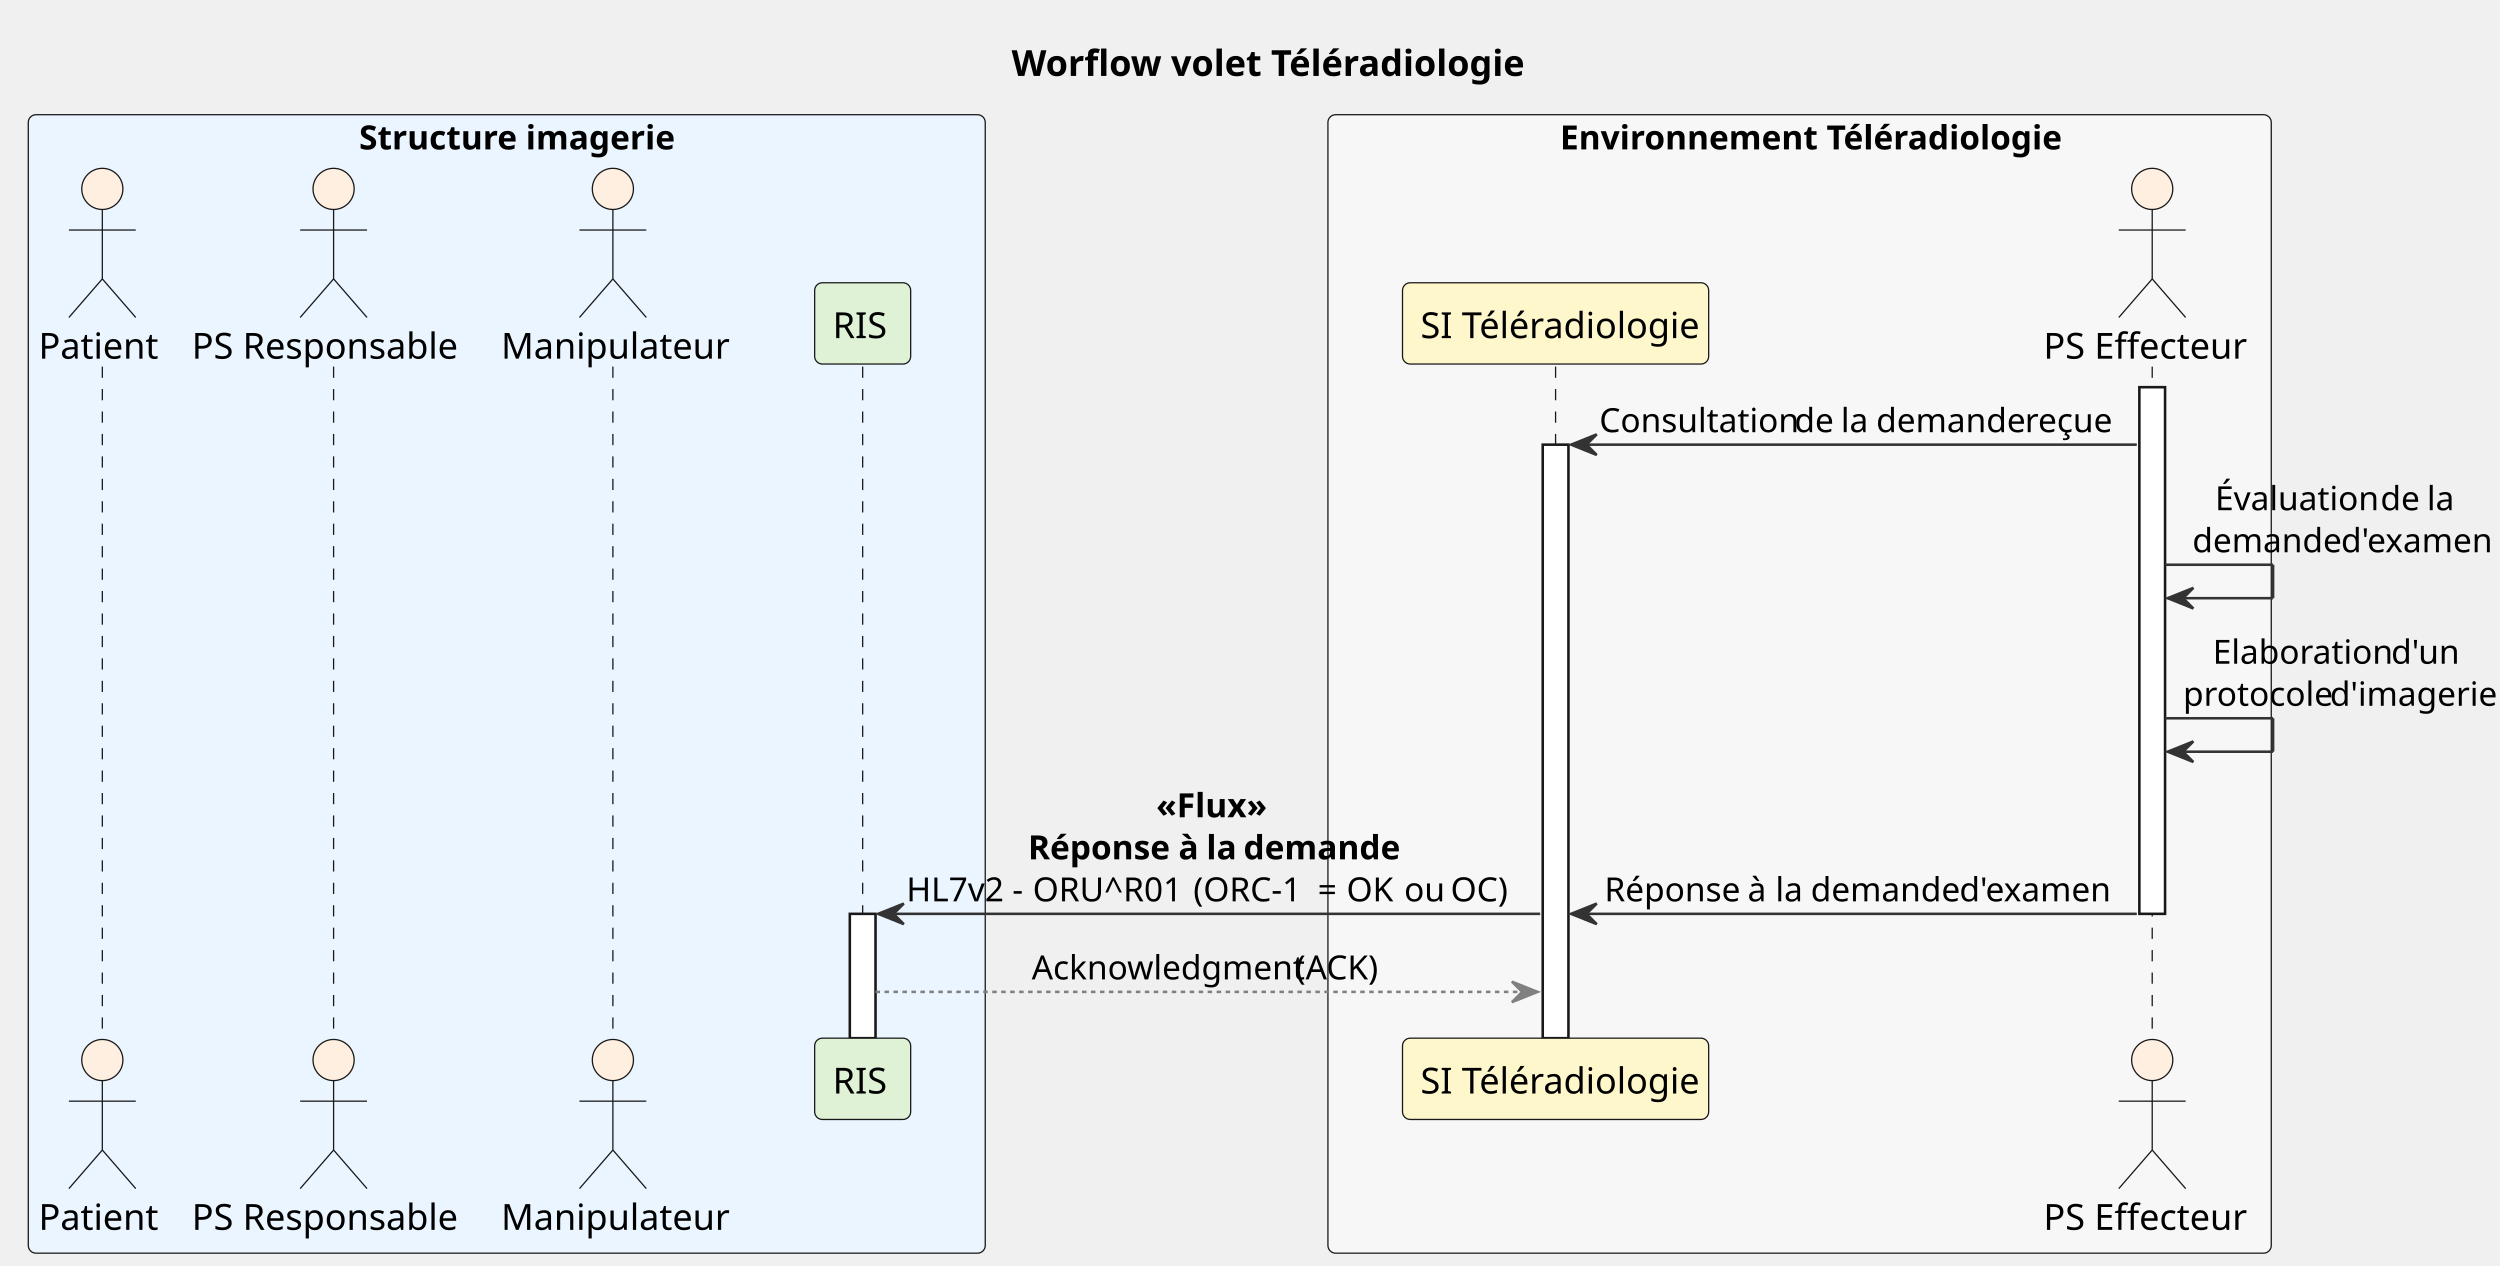
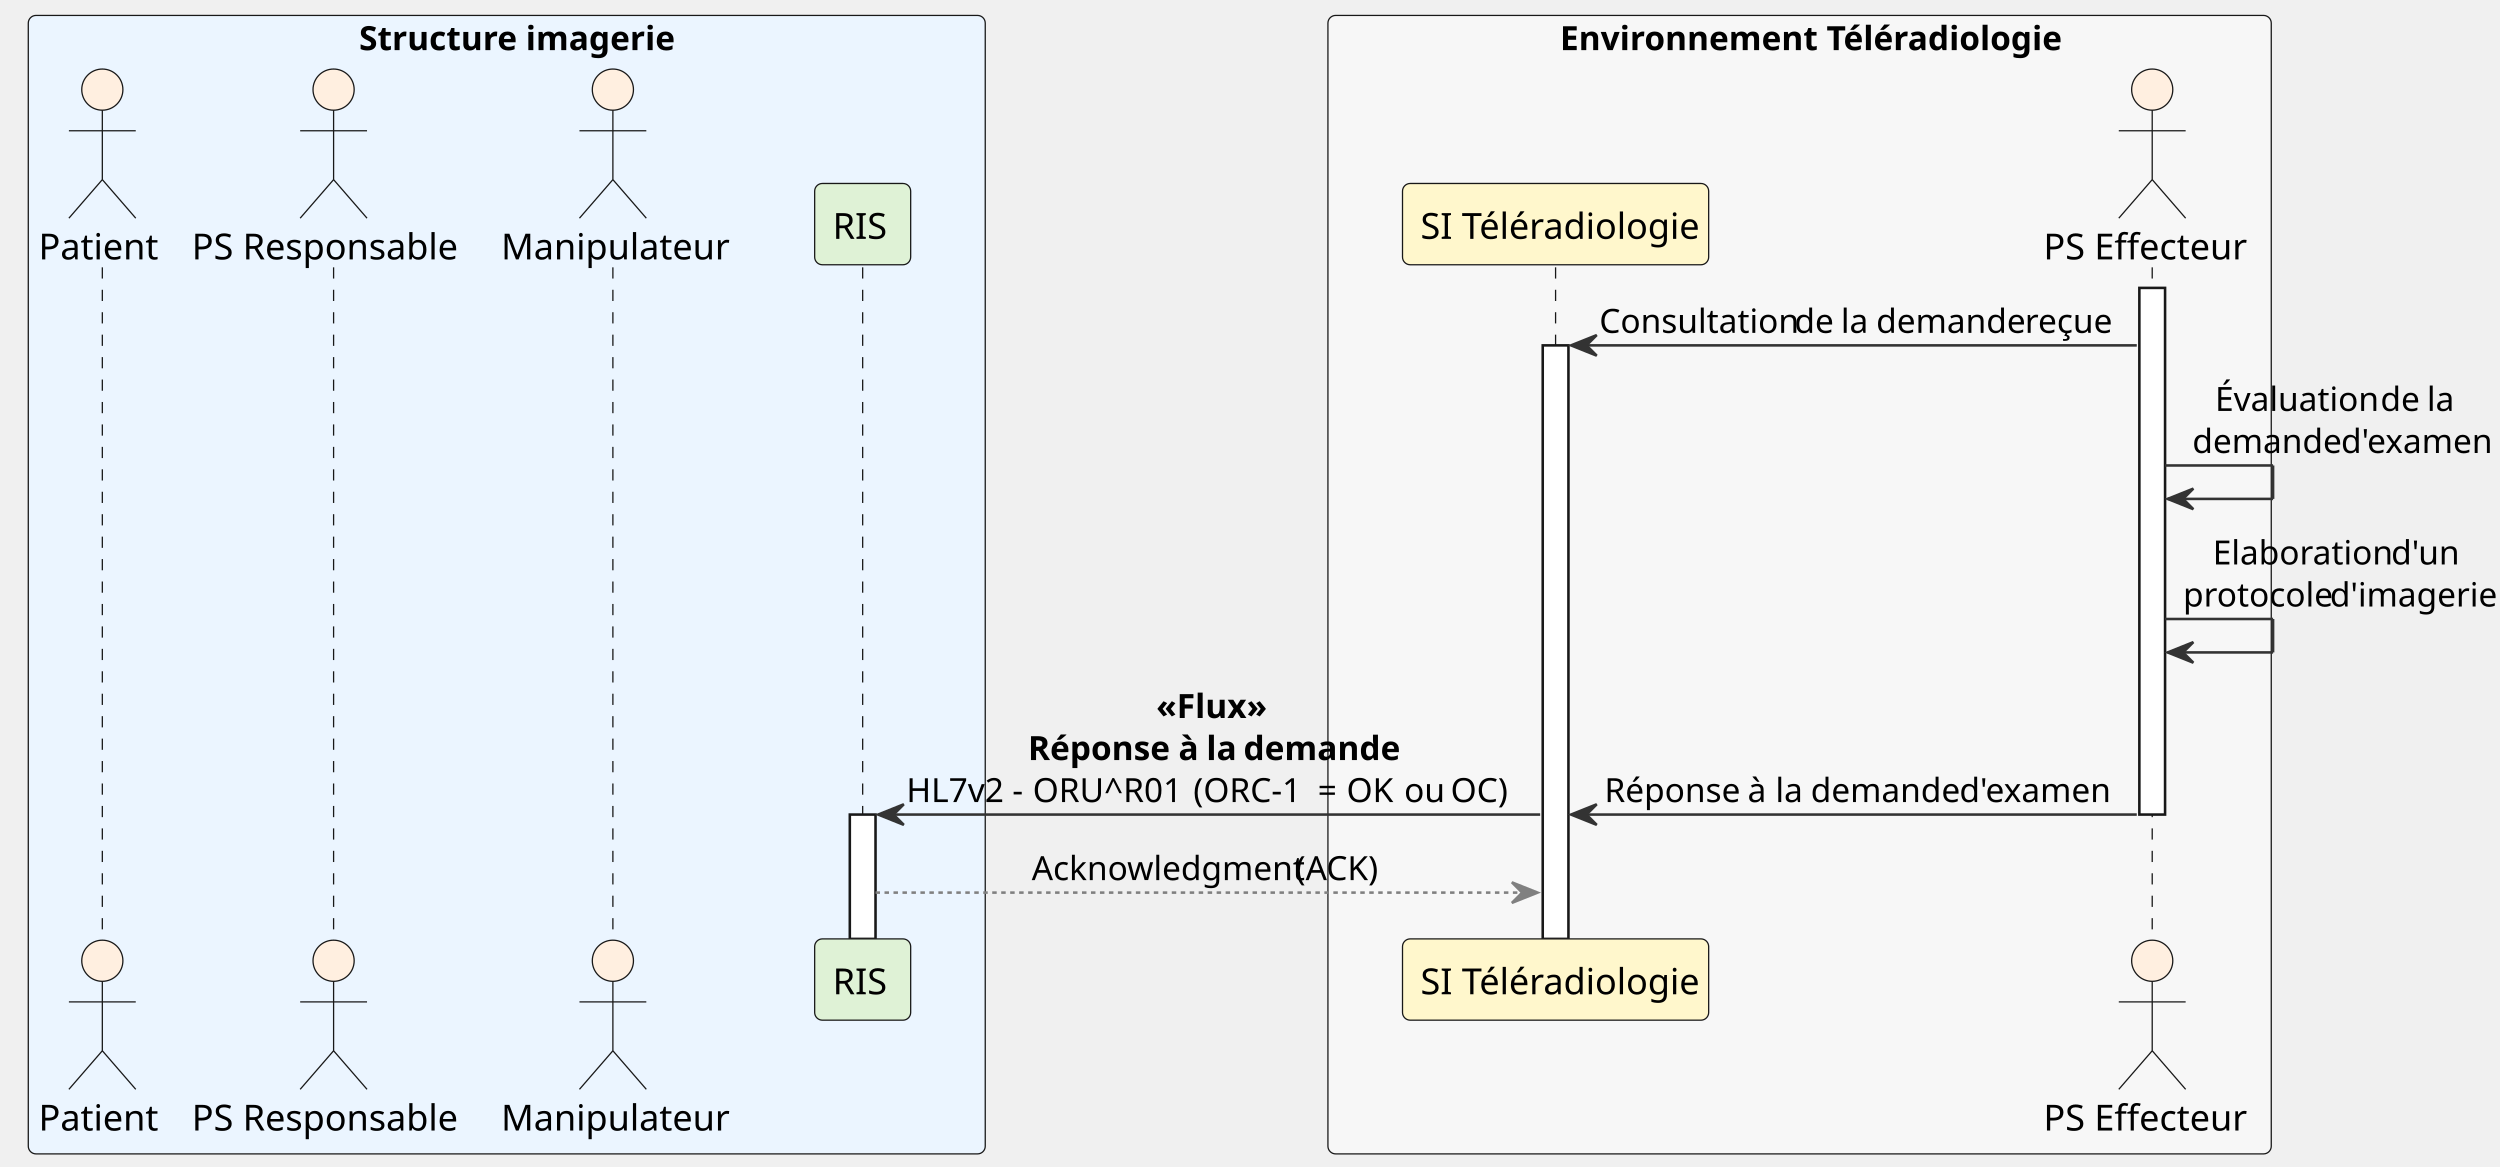
- <svg xmlns="http://www.w3.org/2000/svg" contentStyleType="text/css" height="564.896px" preserveAspectRatio="none" style="width:1114px;height:564px;background:#FFFFFF;" version="1.1" viewBox="0 0 1114 564" width="1114.896px" zoomAndPan="magnify">
+ <svg xmlns="http://www.w3.org/2000/svg" contentStyleType="text/css" height="520.208px" preserveAspectRatio="none" style="width:1114px;height:520px;background:#FFFFFF;" version="1.1" viewBox="0 0 1114 520" width="1114.896px" zoomAndPan="magnify">
  <defs />
  <g>
-     <rect fill="#EBF5FF" height="507.3" rx="3.438" ry="3.438" style="stroke:#181818;stroke-width:0.573;" width="426.422" x="12.604" y="51.115" />
-     <text fill="#000000" font-family="sans-serif" font-size="14.896" font-weight="bold" lengthAdjust="spacing" textLength="131.626" x="160.002" y="66.578">Structure imagerie</text>
-     <rect fill="#F7F7F7" height="507.3" rx="3.438" ry="3.438" style="stroke:#181818;stroke-width:0.573;" width="420.347" x="591.728" y="51.115" />
-     <text fill="#000000" font-family="sans-serif" font-size="14.896" font-weight="bold" lengthAdjust="spacing" textLength="213.546" x="695.129" y="66.578">Environnement Téléradiologie</text>
-     <text fill="#000000" font-family="sans-serif" font-size="16.042" font-weight="bold" lengthAdjust="spacing" textLength="218.364" x="450.765" y="33.84">Worflow volet Téléradiologie</text>
-     <line style="stroke:#181818;stroke-width:0.573;stroke-dasharray:5.0,5.0;" x1="45.596" x2="45.596" y1="163.362" y2="462.612" />
-     <line style="stroke:#181818;stroke-width:0.573;stroke-dasharray:5.0,5.0;" x1="148.649" x2="148.649" y1="163.362" y2="462.612" />
-     <line style="stroke:#181818;stroke-width:0.573;stroke-dasharray:5.0,5.0;" x1="273.102" x2="273.102" y1="163.362" y2="462.612" />
-     <line style="stroke:#181818;stroke-width:0.573;stroke-dasharray:5.0,5.0;" x1="384.406" x2="384.406" y1="163.362" y2="462.612" />
-     <rect fill="#FFFFFF" height="55.403" style="stroke:#181818;stroke-width:1.146;" width="11.458" x="378.677" y="407.209" />
-     <line style="stroke:#181818;stroke-width:0.573;stroke-dasharray:5.0,5.0;" x1="693.169" x2="693.169" y1="163.362" y2="462.612" />
-     <rect fill="#FFFFFF" height="264.473" style="stroke:#181818;stroke-width:1.146;" width="11.458" x="687.44" y="198.14" />
-     <line style="stroke:#181818;stroke-width:0.573;stroke-dasharray:5.0,5.0;" x1="959.027" x2="959.027" y1="163.362" y2="462.612" />
-     <rect fill="#FFFFFF" height="234.681" style="stroke:#181818;stroke-width:1.146;" width="11.458" x="953.298" y="172.529" />
-     <text fill="#000000" font-family="sans-serif" font-size="16.042" lengthAdjust="spacing" textLength="49.942" x="17.188" y="159.837">Patient</text>
-     <ellipse cx="45.596" cy="84.174" fill="#FFEFE0" rx="9.167" ry="9.167" style="stroke:#181818;stroke-width:0.573;" />
-     <path d="M45.596,93.341 L45.596,124.278 M30.7,102.507 L60.492,102.507 M45.596,124.278 L30.7,141.466 M45.596,124.278 L60.492,141.466 " fill="none" style="stroke:#181818;stroke-width:0.573;" />
-     <text fill="#000000" font-family="sans-serif" font-size="16.042" lengthAdjust="spacing" textLength="119.498" x="85.463" y="159.837">PS Responsable</text>
-     <ellipse cx="148.649" cy="84.174" fill="#FFEFE0" rx="9.167" ry="9.167" style="stroke:#181818;stroke-width:0.573;" />
-     <path d="M148.649,93.341 L148.649,124.278 M133.754,102.507 L163.545,102.507 M148.649,124.278 L133.754,141.466 M148.649,124.278 L163.545,141.466 " fill="none" style="stroke:#181818;stroke-width:0.573;" />
-     <text fill="#000000" font-family="sans-serif" font-size="16.042" lengthAdjust="spacing" textLength="92.741" x="223.294" y="159.837">Manipulateur</text>
-     <ellipse cx="273.102" cy="84.174" fill="#FFEFE0" rx="9.167" ry="9.167" style="stroke:#181818;stroke-width:0.573;" />
-     <path d="M273.102,93.341 L273.102,124.278 M258.206,102.507 L287.998,102.507 M273.102,124.278 L258.206,141.466 M273.102,124.278 L287.998,141.466 " fill="none" style="stroke:#181818;stroke-width:0.573;" />
-     <rect fill="#DFF2D6" height="36.219" rx="3.438" ry="3.438" style="stroke:#181818;stroke-width:0.573;" width="42.783" x="363.014" y="125.997" />
-     <text fill="#000000" font-family="sans-serif" font-size="16.042" lengthAdjust="spacing" textLength="26.741" x="371.035" y="150.67">RIS</text>
-     <rect fill="#FFF7CC" height="36.219" rx="3.438" ry="3.438" style="stroke:#181818;stroke-width:0.573;" width="136.425" x="624.957" y="125.997" />
-     <text fill="#000000" font-family="sans-serif" font-size="16.042" lengthAdjust="spacing" textLength="120.383" x="632.978" y="150.67">SI Téléradiologie</text>
-     <text fill="#000000" font-family="sans-serif" font-size="16.042" lengthAdjust="spacing" textLength="90.054" x="910.563" y="159.837">PS Effecteur</text>
-     <ellipse cx="959.027" cy="84.174" fill="#FFEFE0" rx="9.167" ry="9.167" style="stroke:#181818;stroke-width:0.573;" />
-     <path d="M959.027,93.341 L959.027,124.278 M944.131,102.507 L973.923,102.507 M959.027,124.278 L944.131,141.466 M959.027,124.278 L973.923,141.466 " fill="none" style="stroke:#181818;stroke-width:0.573;" />
-     <text fill="#000000" font-family="sans-serif" font-size="16.042" lengthAdjust="spacing" textLength="49.942" x="17.188" y="548.015">Patient</text>
-     <ellipse cx="45.596" cy="472.352" fill="#FFEFE0" rx="9.167" ry="9.167" style="stroke:#181818;stroke-width:0.573;" />
-     <path d="M45.596,481.519 L45.596,512.456 M30.7,490.685 L60.492,490.685 M45.596,512.456 L30.7,529.644 M45.596,512.456 L60.492,529.644 " fill="none" style="stroke:#181818;stroke-width:0.573;" />
-     <text fill="#000000" font-family="sans-serif" font-size="16.042" lengthAdjust="spacing" textLength="119.498" x="85.463" y="548.015">PS Responsable</text>
-     <ellipse cx="148.649" cy="472.352" fill="#FFEFE0" rx="9.167" ry="9.167" style="stroke:#181818;stroke-width:0.573;" />
-     <path d="M148.649,481.519 L148.649,512.456 M133.754,490.685 L163.545,490.685 M148.649,512.456 L133.754,529.644 M148.649,512.456 L163.545,529.644 " fill="none" style="stroke:#181818;stroke-width:0.573;" />
-     <text fill="#000000" font-family="sans-serif" font-size="16.042" lengthAdjust="spacing" textLength="92.741" x="223.294" y="548.015">Manipulateur</text>
-     <ellipse cx="273.102" cy="472.352" fill="#FFEFE0" rx="9.167" ry="9.167" style="stroke:#181818;stroke-width:0.573;" />
-     <path d="M273.102,481.519 L273.102,512.456 M258.206,490.685 L287.998,490.685 M273.102,512.456 L258.206,529.644 M273.102,512.456 L287.998,529.644 " fill="none" style="stroke:#181818;stroke-width:0.573;" />
-     <rect fill="#DFF2D6" height="36.219" rx="3.438" ry="3.438" style="stroke:#181818;stroke-width:0.573;" width="42.783" x="363.014" y="462.612" />
-     <text fill="#000000" font-family="sans-serif" font-size="16.042" lengthAdjust="spacing" textLength="26.741" x="371.035" y="487.286">RIS</text>
-     <rect fill="#FFF7CC" height="36.219" rx="3.438" ry="3.438" style="stroke:#181818;stroke-width:0.573;" width="136.425" x="624.957" y="462.612" />
-     <text fill="#000000" font-family="sans-serif" font-size="16.042" lengthAdjust="spacing" textLength="120.383" x="632.978" y="487.286">SI Téléradiologie</text>
-     <text fill="#000000" font-family="sans-serif" font-size="16.042" lengthAdjust="spacing" textLength="90.054" x="910.563" y="548.015">PS Effecteur</text>
-     <ellipse cx="959.027" cy="472.352" fill="#FFEFE0" rx="9.167" ry="9.167" style="stroke:#181818;stroke-width:0.573;" />
-     <path d="M959.027,481.519 L959.027,512.456 M944.131,490.685 L973.923,490.685 M959.027,512.456 L944.131,529.644 M959.027,512.456 L973.923,529.644 " fill="none" style="stroke:#181818;stroke-width:0.573;" />
-     <polygon fill="#333333" points="711.503,193.556,700.044,198.14,711.503,202.723,706.919,198.14" style="stroke:#333333;stroke-width:1.146;" />
-     <line style="stroke:#333333;stroke-width:1.146;" x1="704.628" x2="952.152" y1="198.14" y2="198.14" />
-     <text fill="#000000" font-family="sans-serif" font-size="14.896" lengthAdjust="spacing" textLength="82.807" x="712.649" y="192.575">Consultation</text>
-     <text fill="#000000" font-family="sans-serif" font-size="14.896" lengthAdjust="spacing" textLength="4.138" x="795.456" y="192.575"> </text>
-     <text fill="#000000" font-family="sans-serif" font-size="14.896" lengthAdjust="spacing" textLength="16.569" x="799.594" y="192.575">de</text>
-     <text fill="#000000" font-family="sans-serif" font-size="14.896" lengthAdjust="spacing" textLength="4.138" x="816.163" y="192.575"> </text>
-     <text fill="#000000" font-family="sans-serif" font-size="14.896" lengthAdjust="spacing" textLength="11.594" x="820.301" y="192.575">la</text>
-     <text fill="#000000" font-family="sans-serif" font-size="14.896" lengthAdjust="spacing" textLength="4.138" x="831.895" y="192.575"> </text>
-     <text fill="#000000" font-family="sans-serif" font-size="14.896" lengthAdjust="spacing" textLength="62.114" x="836.034" y="192.575">demande</text>
-     <text fill="#000000" font-family="sans-serif" font-size="14.896" lengthAdjust="spacing" textLength="4.138" x="898.148" y="192.575"> </text>
-     <text fill="#000000" font-family="sans-serif" font-size="14.896" lengthAdjust="spacing" textLength="37.261" x="902.287" y="192.575">reçue</text>
-     <line style="stroke:#333333;stroke-width:1.146;" x1="964.756" x2="1012.881" y1="251.654" y2="251.654" />
-     <line style="stroke:#333333;stroke-width:1.146;" x1="1012.881" x2="1012.881" y1="251.654" y2="266.55" />
-     <line style="stroke:#333333;stroke-width:1.146;" x1="965.902" x2="1012.881" y1="266.55" y2="266.55" />
-     <polygon fill="#333333" points="977.361,261.966,965.902,266.55,977.361,271.133,972.777,266.55" style="stroke:#333333;stroke-width:1.146;" />
-     <text fill="#000000" font-family="sans-serif" font-size="14.896" lengthAdjust="spacing" textLength="69.562" x="987.033" y="227.353">Évaluation</text>
-     <text fill="#000000" font-family="sans-serif" font-size="14.896" lengthAdjust="spacing" textLength="4.138" x="1056.595" y="227.353"> </text>
-     <text fill="#000000" font-family="sans-serif" font-size="14.896" lengthAdjust="spacing" textLength="16.569" x="1060.734" y="227.353">de</text>
-     <text fill="#000000" font-family="sans-serif" font-size="14.896" lengthAdjust="spacing" textLength="4.138" x="1077.303" y="227.353"> </text>
-     <text fill="#000000" font-family="sans-serif" font-size="14.896" lengthAdjust="spacing" textLength="11.594" x="1081.441" y="227.353">la</text>
-     <text fill="#000000" font-family="sans-serif" font-size="14.896" lengthAdjust="spacing" textLength="4.138" x="972.777" y="246.089"> </text>
-     <text fill="#000000" font-family="sans-serif" font-size="14.896" lengthAdjust="spacing" textLength="62.114" x="976.916" y="246.089">demande</text>
-     <text fill="#000000" font-family="sans-serif" font-size="14.896" lengthAdjust="spacing" textLength="4.138" x="1039.03" y="246.089"> </text>
-     <text fill="#000000" font-family="sans-serif" font-size="14.896" lengthAdjust="spacing" textLength="64.122" x="1043.169" y="246.089">d'examen</text>
-     <line style="stroke:#333333;stroke-width:1.146;" x1="964.756" x2="1012.881" y1="320.063" y2="320.063" />
-     <line style="stroke:#333333;stroke-width:1.146;" x1="1012.881" x2="1012.881" y1="320.063" y2="334.959" />
-     <line style="stroke:#333333;stroke-width:1.146;" x1="965.902" x2="1012.881" y1="334.959" y2="334.959" />
-     <polygon fill="#333333" points="977.361,330.376,965.902,334.959,977.361,339.543,972.777,334.959" style="stroke:#333333;stroke-width:1.146;" />
-     <text fill="#000000" font-family="sans-serif" font-size="14.896" lengthAdjust="spacing" textLength="75.359" x="986.015" y="295.763">Elaboration</text>
-     <text fill="#000000" font-family="sans-serif" font-size="14.896" lengthAdjust="spacing" textLength="4.138" x="1061.374" y="295.763"> </text>
-     <text fill="#000000" font-family="sans-serif" font-size="14.896" lengthAdjust="spacing" textLength="27.697" x="1065.513" y="295.763">d'un</text>
-     <text fill="#000000" font-family="sans-serif" font-size="14.896" lengthAdjust="spacing" textLength="61.278" x="972.777" y="314.499">protocole</text>
-     <text fill="#000000" font-family="sans-serif" font-size="14.896" lengthAdjust="spacing" textLength="4.138" x="1034.055" y="314.499"> </text>
-     <text fill="#000000" font-family="sans-serif" font-size="14.896" lengthAdjust="spacing" textLength="68.253" x="1038.194" y="314.499">d'imagerie</text>
-     <polygon fill="#333333" points="711.503,402.626,700.044,407.209,711.503,411.793,706.919,407.209" style="stroke:#333333;stroke-width:1.146;" />
-     <line style="stroke:#333333;stroke-width:1.146;" x1="704.628" x2="952.152" y1="407.209" y2="407.209" />
-     <text fill="#000000" font-family="sans-serif" font-size="14.896" lengthAdjust="spacing" textLength="59.627" x="714.951" y="401.645">Réponse</text>
-     <text fill="#000000" font-family="sans-serif" font-size="14.896" lengthAdjust="spacing" textLength="4.138" x="774.577" y="401.645"> </text>
-     <text fill="#000000" font-family="sans-serif" font-size="14.896" lengthAdjust="spacing" textLength="8.284" x="778.716" y="401.645">à</text>
-     <text fill="#000000" font-family="sans-serif" font-size="14.896" lengthAdjust="spacing" textLength="4.138" x="787" y="401.645"> </text>
-     <text fill="#000000" font-family="sans-serif" font-size="14.896" lengthAdjust="spacing" textLength="11.594" x="791.139" y="401.645">la</text>
-     <text fill="#000000" font-family="sans-serif" font-size="14.896" lengthAdjust="spacing" textLength="4.138" x="802.733" y="401.645"> </text>
-     <text fill="#000000" font-family="sans-serif" font-size="14.896" lengthAdjust="spacing" textLength="62.114" x="806.871" y="401.645">demande</text>
-     <text fill="#000000" font-family="sans-serif" font-size="14.896" lengthAdjust="spacing" textLength="4.138" x="868.986" y="401.645"> </text>
-     <text fill="#000000" font-family="sans-serif" font-size="14.896" lengthAdjust="spacing" textLength="64.122" x="873.124" y="401.645">d'examen</text>
-     <polygon fill="#333333" points="402.739,402.626,391.281,407.209,402.739,411.793,398.156,407.209" style="stroke:#333333;stroke-width:1.146;" />
-     <line style="stroke:#333333;stroke-width:1.146;" x1="395.864" x2="686.294" y1="407.209" y2="407.209" />
-     <text fill="#000000" font-family="sans-serif" font-size="14.896" font-weight="bold" lengthAdjust="spacing" textLength="47.19" x="515.193" y="364.173">«Flux»</text>
-     <text fill="#000000" font-family="sans-serif" font-size="14.896" font-weight="bold" lengthAdjust="spacing" textLength="62.907" x="458.075" y="382.909">Réponse</text>
-     <text fill="#000000" font-family="sans-serif" font-size="14.896" font-weight="bold" lengthAdjust="spacing" textLength="4.138" x="520.982" y="382.909"> </text>
-     <text fill="#000000" font-family="sans-serif" font-size="14.896" font-weight="bold" lengthAdjust="spacing" textLength="8.284" x="525.121" y="382.909">à</text>
-     <text fill="#000000" font-family="sans-serif" font-size="14.896" font-weight="bold" lengthAdjust="spacing" textLength="4.138" x="533.405" y="382.909"> </text>
-     <text fill="#000000" font-family="sans-serif" font-size="14.896" font-weight="bold" lengthAdjust="spacing" textLength="12.423" x="537.544" y="382.909">la</text>
-     <text fill="#000000" font-family="sans-serif" font-size="14.896" font-weight="bold" lengthAdjust="spacing" textLength="4.138" x="549.967" y="382.909"> </text>
-     <text fill="#000000" font-family="sans-serif" font-size="14.896" font-weight="bold" lengthAdjust="spacing" textLength="65.395" x="554.105" y="382.909">demande</text>
-     <text fill="#000000" font-family="sans-serif" font-size="14.896" lengthAdjust="spacing" textLength="43.058" x="403.885" y="401.645">HL7v2</text>
-     <text fill="#000000" font-family="sans-serif" font-size="14.896" lengthAdjust="spacing" textLength="4.138" x="446.943" y="401.645"> </text>
-     <text fill="#000000" font-family="sans-serif" font-size="14.896" lengthAdjust="spacing" textLength="4.96" x="451.082" y="401.645">-</text>
-     <text fill="#000000" font-family="sans-serif" font-size="14.896" lengthAdjust="spacing" textLength="4.138" x="456.042" y="401.645"> </text>
-     <text fill="#000000" font-family="sans-serif" font-size="14.896" lengthAdjust="spacing" textLength="67.417" x="460.181" y="401.645">ORU^R01</text>
-     <text fill="#000000" font-family="sans-serif" font-size="14.896" lengthAdjust="spacing" textLength="4.138" x="527.597" y="401.645"> </text>
-     <text fill="#000000" font-family="sans-serif" font-size="14.896" lengthAdjust="spacing" textLength="51.306" x="531.736" y="401.645">(ORC-1</text>
-     <text fill="#000000" font-family="sans-serif" font-size="14.896" lengthAdjust="spacing" textLength="4.138" x="583.042" y="401.645"> </text>
-     <text fill="#000000" font-family="sans-serif" font-size="14.896" lengthAdjust="spacing" textLength="8.699" x="587.181" y="401.645">=</text>
-     <text fill="#000000" font-family="sans-serif" font-size="14.896" lengthAdjust="spacing" textLength="4.138" x="595.88" y="401.645"> </text>
-     <text fill="#000000" font-family="sans-serif" font-size="14.896" lengthAdjust="spacing" textLength="21.522" x="600.018" y="401.645">OK</text>
-     <text fill="#000000" font-family="sans-serif" font-size="14.896" lengthAdjust="spacing" textLength="4.138" x="621.54" y="401.645"> </text>
-     <text fill="#000000" font-family="sans-serif" font-size="14.896" lengthAdjust="spacing" textLength="16.569" x="625.679" y="401.645">ou</text>
-     <text fill="#000000" font-family="sans-serif" font-size="14.896" lengthAdjust="spacing" textLength="4.138" x="642.247" y="401.645"> </text>
-     <text fill="#000000" font-family="sans-serif" font-size="14.896" lengthAdjust="spacing" textLength="27.304" x="646.386" y="401.645">OC)</text>
-     <polygon fill="#808080" points="673.69,437.404,685.149,441.987,673.69,446.571,678.274,441.987" style="stroke:#808080;stroke-width:1.146;" />
-     <line style="stroke:#808080;stroke-width:1.146;stroke-dasharray:2.0,2.0;" x1="390.135" x2="680.565" y1="441.987" y2="441.987" />
-     <text fill="#000000" font-family="sans-serif" font-size="14.896" lengthAdjust="spacing" textLength="113.435" x="459.726" y="436.423">Acknowledgment</text>
-     <text fill="#000000" font-family="sans-serif" font-size="14.896" lengthAdjust="spacing" textLength="4.138" x="573.161" y="436.423"> </text>
-     <text fill="#000000" font-family="sans-serif" font-size="14.896" lengthAdjust="spacing" textLength="40.549" x="577.3" y="436.423">(ACK)</text>
+     <rect fill="#EBF5FF" height="507.3" rx="3.438" ry="3.438" style="stroke:#181818;stroke-width:0.573;" width="426.422" x="12.604" y="6.875" />
+     <text fill="#000000" font-family="sans-serif" font-size="14.896" font-weight="bold" lengthAdjust="spacing" textLength="131.626" x="160.002" y="22.338">Structure imagerie</text>
+     <rect fill="#F7F7F7" height="507.3" rx="3.438" ry="3.438" style="stroke:#181818;stroke-width:0.573;" width="420.347" x="591.728" y="6.875" />
+     <text fill="#000000" font-family="sans-serif" font-size="14.896" font-weight="bold" lengthAdjust="spacing" textLength="213.546" x="695.129" y="22.338">Environnement Téléradiologie</text>
+     <line style="stroke:#181818;stroke-width:0.573;stroke-dasharray:5.0,5.0;" x1="45.596" x2="45.596" y1="119.122" y2="418.372" />
+     <line style="stroke:#181818;stroke-width:0.573;stroke-dasharray:5.0,5.0;" x1="148.649" x2="148.649" y1="119.122" y2="418.372" />
+     <line style="stroke:#181818;stroke-width:0.573;stroke-dasharray:5.0,5.0;" x1="273.102" x2="273.102" y1="119.122" y2="418.372" />
+     <line style="stroke:#181818;stroke-width:0.573;stroke-dasharray:5.0,5.0;" x1="384.406" x2="384.406" y1="119.122" y2="418.372" />
+     <rect fill="#FFFFFF" height="55.403" style="stroke:#181818;stroke-width:1.146;" width="11.458" x="378.677" y="362.97" />
+     <line style="stroke:#181818;stroke-width:0.573;stroke-dasharray:5.0,5.0;" x1="693.169" x2="693.169" y1="119.122" y2="418.372" />
+     <rect fill="#FFFFFF" height="264.473" style="stroke:#181818;stroke-width:1.146;" width="11.458" x="687.44" y="153.9" />
+     <line style="stroke:#181818;stroke-width:0.573;stroke-dasharray:5.0,5.0;" x1="959.027" x2="959.027" y1="119.122" y2="418.372" />
+     <rect fill="#FFFFFF" height="234.681" style="stroke:#181818;stroke-width:1.146;" width="11.458" x="953.298" y="128.289" />
+     <text fill="#000000" font-family="sans-serif" font-size="16.042" lengthAdjust="spacing" textLength="49.942" x="17.188" y="115.597">Patient</text>
+     <ellipse cx="45.596" cy="39.934" fill="#FFEFE0" rx="9.167" ry="9.167" style="stroke:#181818;stroke-width:0.573;" />
+     <path d="M45.596,49.101 L45.596,80.038 M30.7,58.267 L60.492,58.267 M45.596,80.038 L30.7,97.226 M45.596,80.038 L60.492,97.226 " fill="none" style="stroke:#181818;stroke-width:0.573;" />
+     <text fill="#000000" font-family="sans-serif" font-size="16.042" lengthAdjust="spacing" textLength="119.498" x="85.463" y="115.597">PS Responsable</text>
+     <ellipse cx="148.649" cy="39.934" fill="#FFEFE0" rx="9.167" ry="9.167" style="stroke:#181818;stroke-width:0.573;" />
+     <path d="M148.649,49.101 L148.649,80.038 M133.754,58.267 L163.545,58.267 M148.649,80.038 L133.754,97.226 M148.649,80.038 L163.545,97.226 " fill="none" style="stroke:#181818;stroke-width:0.573;" />
+     <text fill="#000000" font-family="sans-serif" font-size="16.042" lengthAdjust="spacing" textLength="92.741" x="223.294" y="115.597">Manipulateur</text>
+     <ellipse cx="273.102" cy="39.934" fill="#FFEFE0" rx="9.167" ry="9.167" style="stroke:#181818;stroke-width:0.573;" />
+     <path d="M273.102,49.101 L273.102,80.038 M258.206,58.267 L287.998,58.267 M273.102,80.038 L258.206,97.226 M273.102,80.038 L287.998,97.226 " fill="none" style="stroke:#181818;stroke-width:0.573;" />
+     <rect fill="#DFF2D6" height="36.219" rx="3.438" ry="3.438" style="stroke:#181818;stroke-width:0.573;" width="42.783" x="363.014" y="81.757" />
+     <text fill="#000000" font-family="sans-serif" font-size="16.042" lengthAdjust="spacing" textLength="26.741" x="371.035" y="106.43">RIS</text>
+     <rect fill="#FFF7CC" height="36.219" rx="3.438" ry="3.438" style="stroke:#181818;stroke-width:0.573;" width="136.425" x="624.957" y="81.757" />
+     <text fill="#000000" font-family="sans-serif" font-size="16.042" lengthAdjust="spacing" textLength="120.383" x="632.978" y="106.43">SI Téléradiologie</text>
+     <text fill="#000000" font-family="sans-serif" font-size="16.042" lengthAdjust="spacing" textLength="90.054" x="910.563" y="115.597">PS Effecteur</text>
+     <ellipse cx="959.027" cy="39.934" fill="#FFEFE0" rx="9.167" ry="9.167" style="stroke:#181818;stroke-width:0.573;" />
+     <path d="M959.027,49.101 L959.027,80.038 M944.131,58.267 L973.923,58.267 M959.027,80.038 L944.131,97.226 M959.027,80.038 L973.923,97.226 " fill="none" style="stroke:#181818;stroke-width:0.573;" />
+     <text fill="#000000" font-family="sans-serif" font-size="16.042" lengthAdjust="spacing" textLength="49.942" x="17.188" y="503.775">Patient</text>
+     <ellipse cx="45.596" cy="428.112" fill="#FFEFE0" rx="9.167" ry="9.167" style="stroke:#181818;stroke-width:0.573;" />
+     <path d="M45.596,437.279 L45.596,468.216 M30.7,446.445 L60.492,446.445 M45.596,468.216 L30.7,485.404 M45.596,468.216 L60.492,485.404 " fill="none" style="stroke:#181818;stroke-width:0.573;" />
+     <text fill="#000000" font-family="sans-serif" font-size="16.042" lengthAdjust="spacing" textLength="119.498" x="85.463" y="503.775">PS Responsable</text>
+     <ellipse cx="148.649" cy="428.112" fill="#FFEFE0" rx="9.167" ry="9.167" style="stroke:#181818;stroke-width:0.573;" />
+     <path d="M148.649,437.279 L148.649,468.216 M133.754,446.445 L163.545,446.445 M148.649,468.216 L133.754,485.404 M148.649,468.216 L163.545,485.404 " fill="none" style="stroke:#181818;stroke-width:0.573;" />
+     <text fill="#000000" font-family="sans-serif" font-size="16.042" lengthAdjust="spacing" textLength="92.741" x="223.294" y="503.775">Manipulateur</text>
+     <ellipse cx="273.102" cy="428.112" fill="#FFEFE0" rx="9.167" ry="9.167" style="stroke:#181818;stroke-width:0.573;" />
+     <path d="M273.102,437.279 L273.102,468.216 M258.206,446.445 L287.998,446.445 M273.102,468.216 L258.206,485.404 M273.102,468.216 L287.998,485.404 " fill="none" style="stroke:#181818;stroke-width:0.573;" />
+     <rect fill="#DFF2D6" height="36.219" rx="3.438" ry="3.438" style="stroke:#181818;stroke-width:0.573;" width="42.783" x="363.014" y="418.372" />
+     <text fill="#000000" font-family="sans-serif" font-size="16.042" lengthAdjust="spacing" textLength="26.741" x="371.035" y="443.046">RIS</text>
+     <rect fill="#FFF7CC" height="36.219" rx="3.438" ry="3.438" style="stroke:#181818;stroke-width:0.573;" width="136.425" x="624.957" y="418.372" />
+     <text fill="#000000" font-family="sans-serif" font-size="16.042" lengthAdjust="spacing" textLength="120.383" x="632.978" y="443.046">SI Téléradiologie</text>
+     <text fill="#000000" font-family="sans-serif" font-size="16.042" lengthAdjust="spacing" textLength="90.054" x="910.563" y="503.775">PS Effecteur</text>
+     <ellipse cx="959.027" cy="428.112" fill="#FFEFE0" rx="9.167" ry="9.167" style="stroke:#181818;stroke-width:0.573;" />
+     <path d="M959.027,437.279 L959.027,468.216 M944.131,446.445 L973.923,446.445 M959.027,468.216 L944.131,485.404 M959.027,468.216 L973.923,485.404 " fill="none" style="stroke:#181818;stroke-width:0.573;" />
+     <polygon fill="#333333" points="711.503,149.316,700.044,153.9,711.503,158.483,706.919,153.9" style="stroke:#333333;stroke-width:1.146;" />
+     <line style="stroke:#333333;stroke-width:1.146;" x1="704.628" x2="952.152" y1="153.9" y2="153.9" />
+     <text fill="#000000" font-family="sans-serif" font-size="14.896" lengthAdjust="spacing" textLength="82.807" x="712.649" y="148.335">Consultation</text>
+     <text fill="#000000" font-family="sans-serif" font-size="14.896" lengthAdjust="spacing" textLength="4.138" x="795.456" y="148.335"> </text>
+     <text fill="#000000" font-family="sans-serif" font-size="14.896" lengthAdjust="spacing" textLength="16.569" x="799.594" y="148.335">de</text>
+     <text fill="#000000" font-family="sans-serif" font-size="14.896" lengthAdjust="spacing" textLength="4.138" x="816.163" y="148.335"> </text>
+     <text fill="#000000" font-family="sans-serif" font-size="14.896" lengthAdjust="spacing" textLength="11.594" x="820.301" y="148.335">la</text>
+     <text fill="#000000" font-family="sans-serif" font-size="14.896" lengthAdjust="spacing" textLength="4.138" x="831.895" y="148.335"> </text>
+     <text fill="#000000" font-family="sans-serif" font-size="14.896" lengthAdjust="spacing" textLength="62.114" x="836.034" y="148.335">demande</text>
+     <text fill="#000000" font-family="sans-serif" font-size="14.896" lengthAdjust="spacing" textLength="4.138" x="898.148" y="148.335"> </text>
+     <text fill="#000000" font-family="sans-serif" font-size="14.896" lengthAdjust="spacing" textLength="37.261" x="902.287" y="148.335">reçue</text>
+     <line style="stroke:#333333;stroke-width:1.146;" x1="964.756" x2="1012.881" y1="207.414" y2="207.414" />
+     <line style="stroke:#333333;stroke-width:1.146;" x1="1012.881" x2="1012.881" y1="207.414" y2="222.31" />
+     <line style="stroke:#333333;stroke-width:1.146;" x1="965.902" x2="1012.881" y1="222.31" y2="222.31" />
+     <polygon fill="#333333" points="977.361,217.726,965.902,222.31,977.361,226.893,972.777,222.31" style="stroke:#333333;stroke-width:1.146;" />
+     <text fill="#000000" font-family="sans-serif" font-size="14.896" lengthAdjust="spacing" textLength="69.562" x="987.033" y="183.113">Évaluation</text>
+     <text fill="#000000" font-family="sans-serif" font-size="14.896" lengthAdjust="spacing" textLength="4.138" x="1056.595" y="183.113"> </text>
+     <text fill="#000000" font-family="sans-serif" font-size="14.896" lengthAdjust="spacing" textLength="16.569" x="1060.734" y="183.113">de</text>
+     <text fill="#000000" font-family="sans-serif" font-size="14.896" lengthAdjust="spacing" textLength="4.138" x="1077.303" y="183.113"> </text>
+     <text fill="#000000" font-family="sans-serif" font-size="14.896" lengthAdjust="spacing" textLength="11.594" x="1081.441" y="183.113">la</text>
+     <text fill="#000000" font-family="sans-serif" font-size="14.896" lengthAdjust="spacing" textLength="4.138" x="972.777" y="201.849"> </text>
+     <text fill="#000000" font-family="sans-serif" font-size="14.896" lengthAdjust="spacing" textLength="62.114" x="976.916" y="201.849">demande</text>
+     <text fill="#000000" font-family="sans-serif" font-size="14.896" lengthAdjust="spacing" textLength="4.138" x="1039.03" y="201.849"> </text>
+     <text fill="#000000" font-family="sans-serif" font-size="14.896" lengthAdjust="spacing" textLength="64.122" x="1043.169" y="201.849">d'examen</text>
+     <line style="stroke:#333333;stroke-width:1.146;" x1="964.756" x2="1012.881" y1="275.824" y2="275.824" />
+     <line style="stroke:#333333;stroke-width:1.146;" x1="1012.881" x2="1012.881" y1="275.824" y2="290.719" />
+     <line style="stroke:#333333;stroke-width:1.146;" x1="965.902" x2="1012.881" y1="290.719" y2="290.719" />
+     <polygon fill="#333333" points="977.361,286.136,965.902,290.719,977.361,295.303,972.777,290.719" style="stroke:#333333;stroke-width:1.146;" />
+     <text fill="#000000" font-family="sans-serif" font-size="14.896" lengthAdjust="spacing" textLength="75.359" x="986.015" y="251.523">Elaboration</text>
+     <text fill="#000000" font-family="sans-serif" font-size="14.896" lengthAdjust="spacing" textLength="4.138" x="1061.374" y="251.523"> </text>
+     <text fill="#000000" font-family="sans-serif" font-size="14.896" lengthAdjust="spacing" textLength="27.697" x="1065.513" y="251.523">d'un</text>
+     <text fill="#000000" font-family="sans-serif" font-size="14.896" lengthAdjust="spacing" textLength="61.278" x="972.777" y="270.259">protocole</text>
+     <text fill="#000000" font-family="sans-serif" font-size="14.896" lengthAdjust="spacing" textLength="4.138" x="1034.055" y="270.259"> </text>
+     <text fill="#000000" font-family="sans-serif" font-size="14.896" lengthAdjust="spacing" textLength="68.253" x="1038.194" y="270.259">d'imagerie</text>
+     <polygon fill="#333333" points="711.503,358.386,700.044,362.97,711.503,367.553,706.919,362.97" style="stroke:#333333;stroke-width:1.146;" />
+     <line style="stroke:#333333;stroke-width:1.146;" x1="704.628" x2="952.152" y1="362.97" y2="362.97" />
+     <text fill="#000000" font-family="sans-serif" font-size="14.896" lengthAdjust="spacing" textLength="59.627" x="714.951" y="357.405">Réponse</text>
+     <text fill="#000000" font-family="sans-serif" font-size="14.896" lengthAdjust="spacing" textLength="4.138" x="774.577" y="357.405"> </text>
+     <text fill="#000000" font-family="sans-serif" font-size="14.896" lengthAdjust="spacing" textLength="8.284" x="778.716" y="357.405">à</text>
+     <text fill="#000000" font-family="sans-serif" font-size="14.896" lengthAdjust="spacing" textLength="4.138" x="787" y="357.405"> </text>
+     <text fill="#000000" font-family="sans-serif" font-size="14.896" lengthAdjust="spacing" textLength="11.594" x="791.139" y="357.405">la</text>
+     <text fill="#000000" font-family="sans-serif" font-size="14.896" lengthAdjust="spacing" textLength="4.138" x="802.733" y="357.405"> </text>
+     <text fill="#000000" font-family="sans-serif" font-size="14.896" lengthAdjust="spacing" textLength="62.114" x="806.871" y="357.405">demande</text>
+     <text fill="#000000" font-family="sans-serif" font-size="14.896" lengthAdjust="spacing" textLength="4.138" x="868.986" y="357.405"> </text>
+     <text fill="#000000" font-family="sans-serif" font-size="14.896" lengthAdjust="spacing" textLength="64.122" x="873.124" y="357.405">d'examen</text>
+     <polygon fill="#333333" points="402.739,358.386,391.281,362.97,402.739,367.553,398.156,362.97" style="stroke:#333333;stroke-width:1.146;" />
+     <line style="stroke:#333333;stroke-width:1.146;" x1="395.864" x2="686.294" y1="362.97" y2="362.97" />
+     <text fill="#000000" font-family="sans-serif" font-size="14.896" font-weight="bold" lengthAdjust="spacing" textLength="47.19" x="515.193" y="319.933">«Flux»</text>
+     <text fill="#000000" font-family="sans-serif" font-size="14.896" font-weight="bold" lengthAdjust="spacing" textLength="62.907" x="458.075" y="338.669">Réponse</text>
+     <text fill="#000000" font-family="sans-serif" font-size="14.896" font-weight="bold" lengthAdjust="spacing" textLength="4.138" x="520.982" y="338.669"> </text>
+     <text fill="#000000" font-family="sans-serif" font-size="14.896" font-weight="bold" lengthAdjust="spacing" textLength="8.284" x="525.121" y="338.669">à</text>
+     <text fill="#000000" font-family="sans-serif" font-size="14.896" font-weight="bold" lengthAdjust="spacing" textLength="4.138" x="533.405" y="338.669"> </text>
+     <text fill="#000000" font-family="sans-serif" font-size="14.896" font-weight="bold" lengthAdjust="spacing" textLength="12.423" x="537.544" y="338.669">la</text>
+     <text fill="#000000" font-family="sans-serif" font-size="14.896" font-weight="bold" lengthAdjust="spacing" textLength="4.138" x="549.967" y="338.669"> </text>
+     <text fill="#000000" font-family="sans-serif" font-size="14.896" font-weight="bold" lengthAdjust="spacing" textLength="65.395" x="554.105" y="338.669">demande</text>
+     <text fill="#000000" font-family="sans-serif" font-size="14.896" lengthAdjust="spacing" textLength="43.058" x="403.885" y="357.405">HL7v2</text>
+     <text fill="#000000" font-family="sans-serif" font-size="14.896" lengthAdjust="spacing" textLength="4.138" x="446.943" y="357.405"> </text>
+     <text fill="#000000" font-family="sans-serif" font-size="14.896" lengthAdjust="spacing" textLength="4.96" x="451.082" y="357.405">-</text>
+     <text fill="#000000" font-family="sans-serif" font-size="14.896" lengthAdjust="spacing" textLength="4.138" x="456.042" y="357.405"> </text>
+     <text fill="#000000" font-family="sans-serif" font-size="14.896" lengthAdjust="spacing" textLength="67.417" x="460.181" y="357.405">ORU^R01</text>
+     <text fill="#000000" font-family="sans-serif" font-size="14.896" lengthAdjust="spacing" textLength="4.138" x="527.597" y="357.405"> </text>
+     <text fill="#000000" font-family="sans-serif" font-size="14.896" lengthAdjust="spacing" textLength="51.306" x="531.736" y="357.405">(ORC-1</text>
+     <text fill="#000000" font-family="sans-serif" font-size="14.896" lengthAdjust="spacing" textLength="4.138" x="583.042" y="357.405"> </text>
+     <text fill="#000000" font-family="sans-serif" font-size="14.896" lengthAdjust="spacing" textLength="8.699" x="587.181" y="357.405">=</text>
+     <text fill="#000000" font-family="sans-serif" font-size="14.896" lengthAdjust="spacing" textLength="4.138" x="595.88" y="357.405"> </text>
+     <text fill="#000000" font-family="sans-serif" font-size="14.896" lengthAdjust="spacing" textLength="21.522" x="600.018" y="357.405">OK</text>
+     <text fill="#000000" font-family="sans-serif" font-size="14.896" lengthAdjust="spacing" textLength="4.138" x="621.54" y="357.405"> </text>
+     <text fill="#000000" font-family="sans-serif" font-size="14.896" lengthAdjust="spacing" textLength="16.569" x="625.679" y="357.405">ou</text>
+     <text fill="#000000" font-family="sans-serif" font-size="14.896" lengthAdjust="spacing" textLength="4.138" x="642.247" y="357.405"> </text>
+     <text fill="#000000" font-family="sans-serif" font-size="14.896" lengthAdjust="spacing" textLength="27.304" x="646.386" y="357.405">OC)</text>
+     <polygon fill="#808080" points="673.69,393.164,685.149,397.747,673.69,402.331,678.274,397.747" style="stroke:#808080;stroke-width:1.146;" />
+     <line style="stroke:#808080;stroke-width:1.146;stroke-dasharray:2.0,2.0;" x1="390.135" x2="680.565" y1="397.747" y2="397.747" />
+     <text fill="#000000" font-family="sans-serif" font-size="14.896" lengthAdjust="spacing" textLength="113.435" x="459.726" y="392.183">Acknowledgment</text>
+     <text fill="#000000" font-family="sans-serif" font-size="14.896" lengthAdjust="spacing" textLength="4.138" x="573.161" y="392.183"> </text>
+     <text fill="#000000" font-family="sans-serif" font-size="14.896" lengthAdjust="spacing" textLength="40.549" x="577.3" y="392.183">(ACK)</text>
  </g>
</svg>
